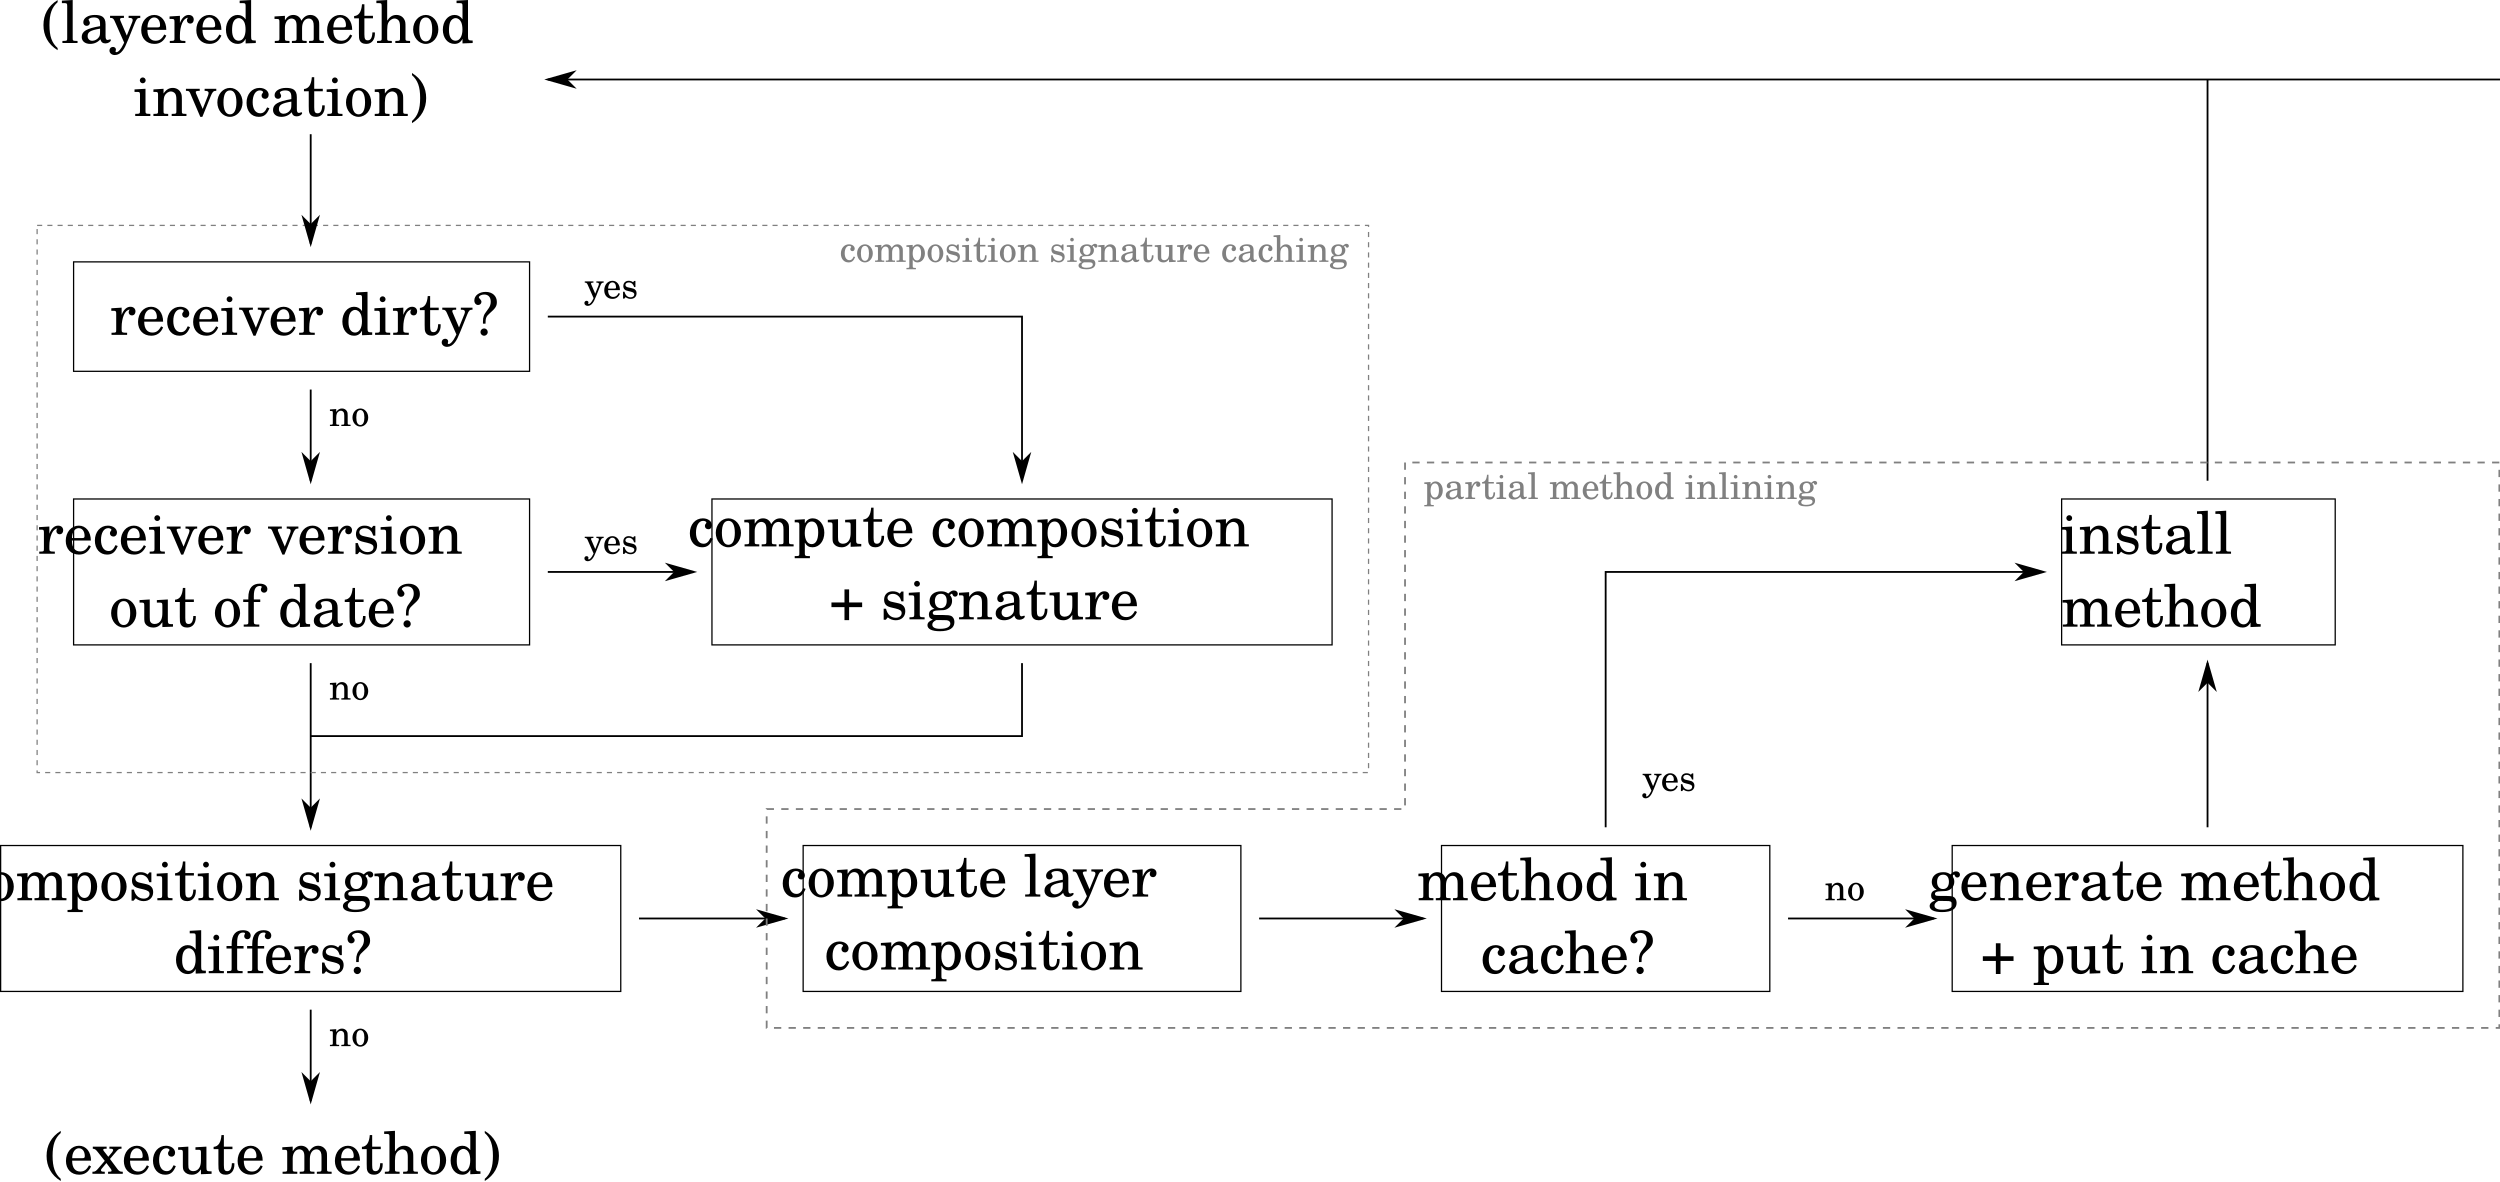
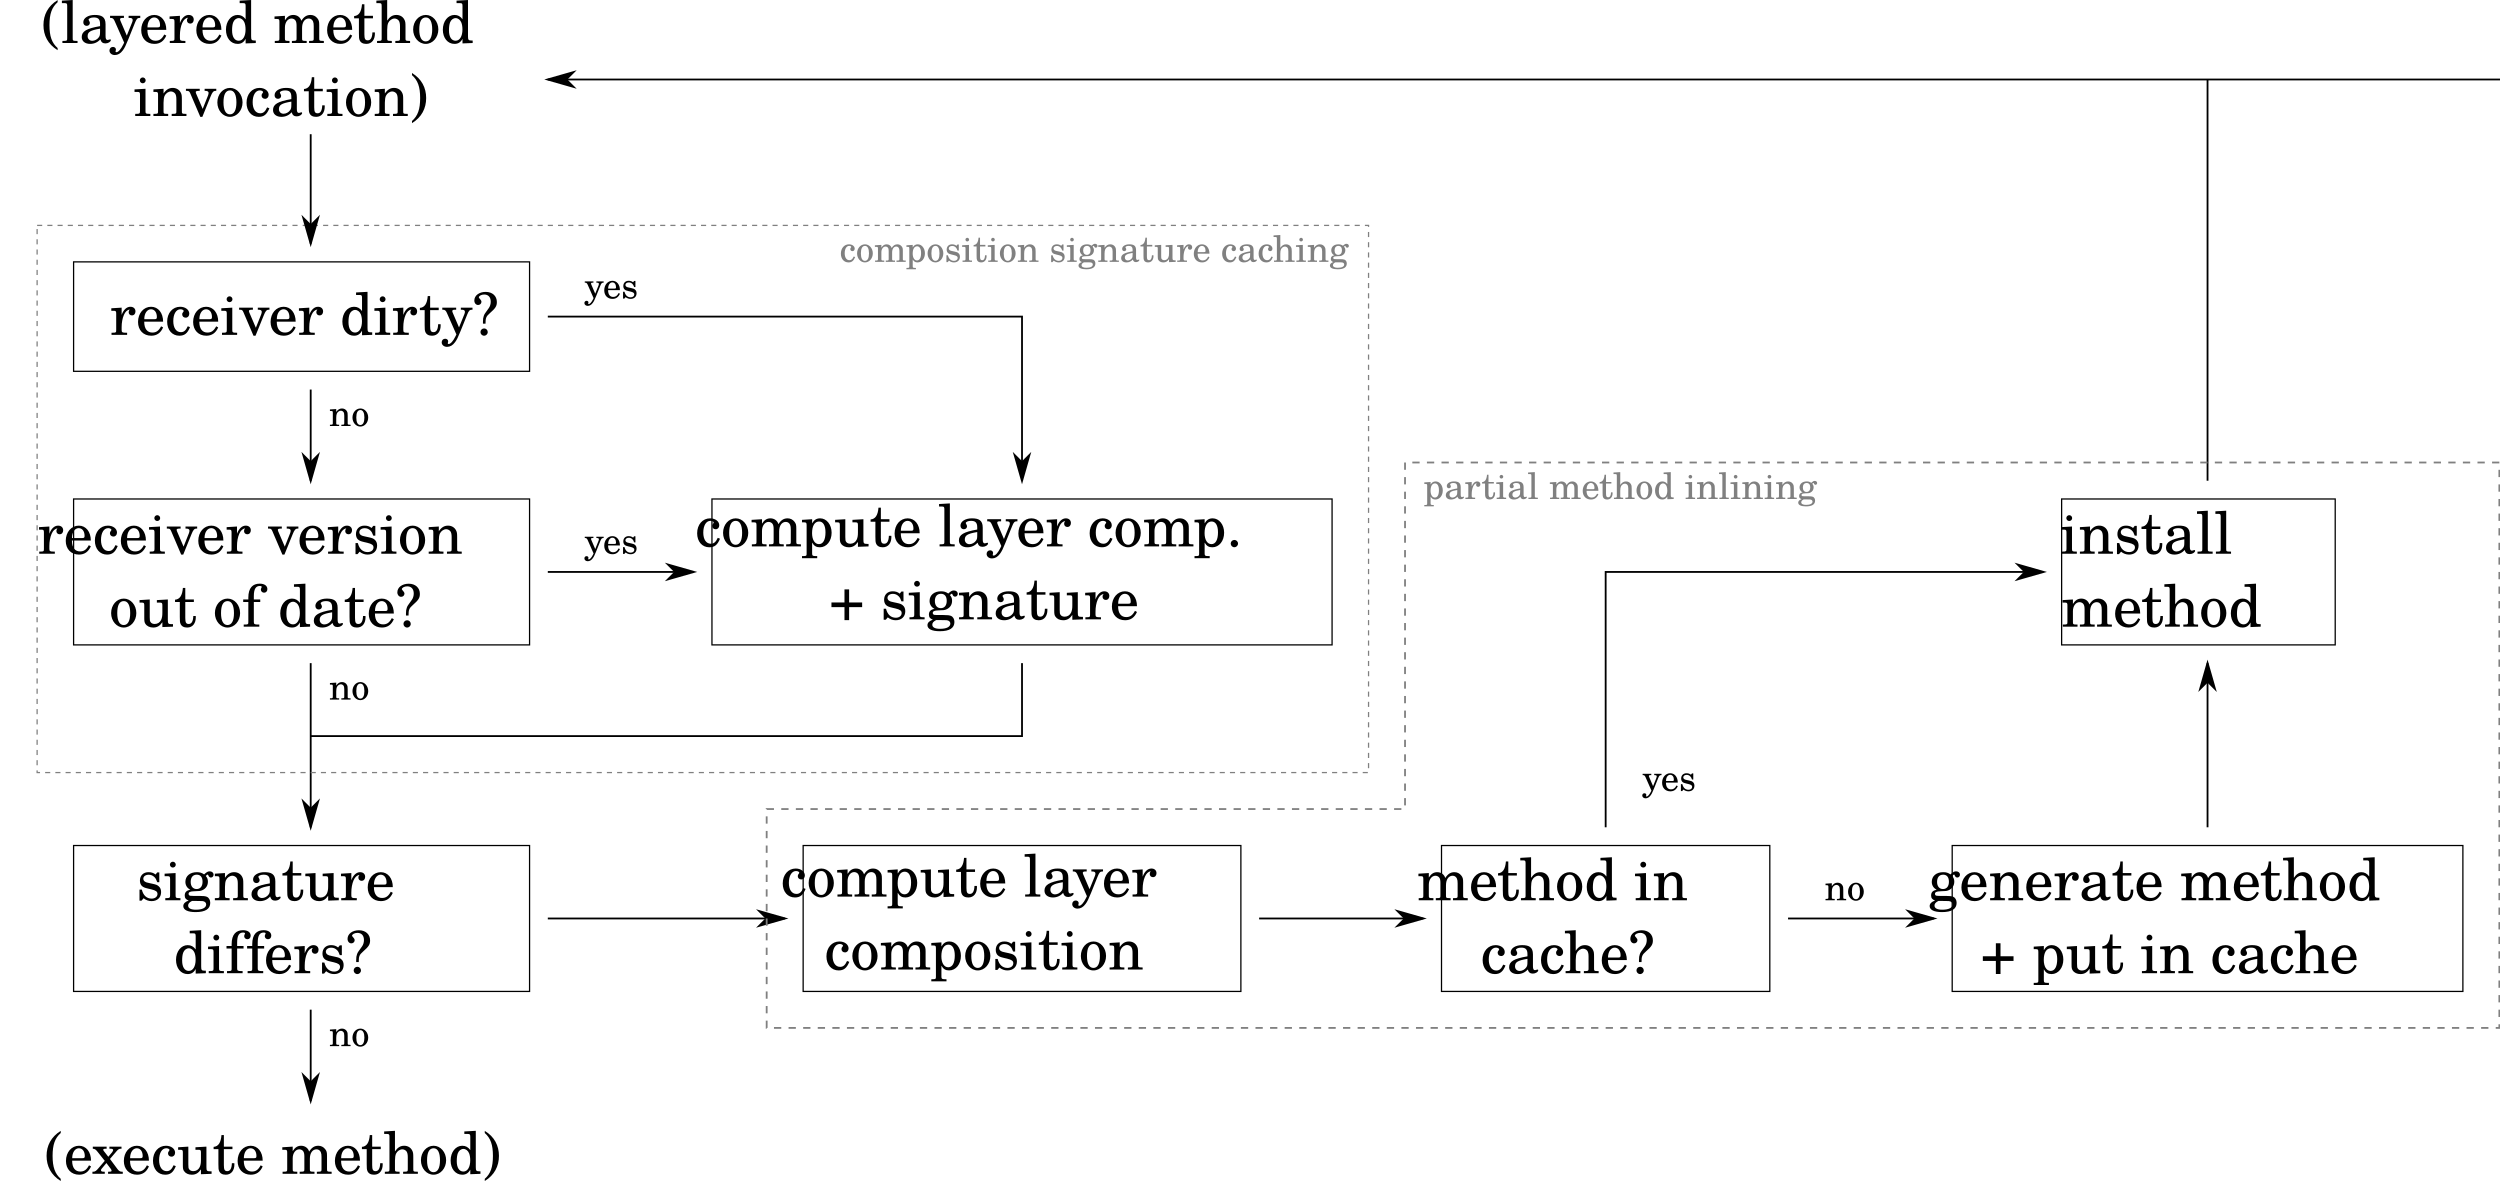
<svg xmlns="http://www.w3.org/2000/svg" width="1370.7" height="647.52" id="svg2" version="1.1">
  <defs id="defs4">
    <marker orient="auto" refY="0" refX="0" id="Arrow1Lend" style="overflow:visible">
      <path id="path3806" d="M 0,0 5,-5 -12.5,0 5,5 0,0 z" style="fill-rule:evenodd;stroke:#000000;stroke-width:1pt" transform="matrix(-0.8,0,0,-0.8,-10,0)" />
    </marker>
  </defs>
  <g id="layer1" transform="translate(0.35,-198.7782)">
    <text id="text2995" y="382.362" x="60" style="font-size:32px;font-style:normal;font-weight:normal;text-align:start;line-height:125%;letter-spacing:0px;word-spacing:0px;text-anchor:start;fill:#000000;fill-opacity:1;stroke:none;font-family:Sans" xml:space="preserve">
      <tspan style="font-size:32px;font-style:normal;font-variant:normal;font-weight:normal;font-stretch:normal;text-align:start;text-anchor:start;font-family:TeX Gyre Schola;-inkscape-font-specification:TeX Gyre Schola" id="tspan2997" y="382.362" x="60">receiver dirty?</tspan>
    </text>
    <text xml:space="preserve" style="font-size:32px;font-style:normal;font-weight:normal;text-align:center;line-height:125%;letter-spacing:0px;word-spacing:0px;text-anchor:middle;fill:#000000;fill-opacity:1;stroke:none;font-family:Sans" x="166" y="502.362" id="text2999">
      <tspan x="166" y="502.362" id="tspan3001" style="font-size:32px;font-style:normal;font-variant:normal;font-weight:normal;font-stretch:normal;text-align:center;text-anchor:middle;font-family:TeX Gyre Schola;-inkscape-font-specification:TeX Gyre Schola">receiver version</tspan>
      <tspan x="166" y="542.362" style="font-size:32px;font-style:normal;font-variant:normal;font-weight:normal;font-stretch:normal;text-align:center;text-anchor:middle;font-family:TeX Gyre Schola;-inkscape-font-specification:TeX Gyre Schola" id="tspan3003">out of date?</tspan>
    </text>
    <text xml:space="preserve" style="font-size:32px;font-style:normal;font-weight:normal;text-align:center;line-height:125%;letter-spacing:0px;word-spacing:0px;text-anchor:middle;fill:#000000;fill-opacity:1;stroke:none;font-family:Sans" x="170" y="692.362" id="text3005">
-       <tspan x="170" y="692.362" id="tspan3007" style="font-size:32px;font-style:normal;font-variant:normal;font-weight:normal;font-stretch:normal;text-align:center;text-anchor:middle;font-family:TeX Gyre Schola;-inkscape-font-specification:TeX Gyre Schola">composition signature</tspan>
+       <tspan x="170" y="692.362" id="tspan3007" style="font-size:32px;font-style:normal;font-variant:normal;font-weight:normal;font-stretch:normal;text-align:center;text-anchor:middle;font-family:TeX Gyre Schola;-inkscape-font-specification:TeX Gyre Schola"> signature</tspan>
      <tspan x="170" y="732.362" style="font-size:32px;font-style:normal;font-variant:normal;font-weight:normal;font-stretch:normal;text-align:center;text-anchor:middle;font-family:TeX Gyre Schola;-inkscape-font-specification:TeX Gyre Schola" id="tspan3009">differs?</tspan>
    </text>
    <text id="text3011" y="498.362" x="560" style="font-size:32px;font-style:normal;font-weight:normal;text-align:center;line-height:125%;letter-spacing:0px;word-spacing:0px;text-anchor:middle;fill:#000000;fill-opacity:1;stroke:none;font-family:Sans" xml:space="preserve">
-       <tspan style="font-size:32px;font-style:normal;font-variant:normal;font-weight:normal;font-stretch:normal;text-align:center;text-anchor:middle;font-family:TeX Gyre Schola;-inkscape-font-specification:TeX Gyre Schola" y="498.362" x="564.438" id="tspan3019">compute composition </tspan>
+       <tspan style="font-size:32px;font-style:normal;font-variant:normal;font-weight:normal;font-stretch:normal;text-align:center;text-anchor:middle;font-family:TeX Gyre Schola;-inkscape-font-specification:TeX Gyre Schola" y="498.362" x="564.438" id="tspan3019">compute layer comp. </tspan>
      <tspan style="font-size:32px;font-style:normal;font-variant:normal;font-weight:normal;font-stretch:normal;text-align:center;text-anchor:middle;font-family:TeX Gyre Schola;-inkscape-font-specification:TeX Gyre Schola" y="538.362" x="560" id="tspan6550">+ signature</tspan>
    </text>
    <rect style="fill:none;stroke:#000000;stroke-width:0.7;stroke-miterlimit:4;stroke-dasharray:none" id="rect3021" width="250" height="60" x="40" y="342.362" />
    <rect style="fill:none;stroke:#000000;stroke-width:0.7;stroke-miterlimit:4;stroke-dasharray:none" id="rect3023" width="250" height="80" x="40" y="472.362" />
    <rect style="fill:none;stroke:#000000;stroke-width:0.7;stroke-miterlimit:4;stroke-dasharray:none" id="rect3025" width="340" height="80" x="390" y="472.362" ry="0" />
-     <rect style="fill:none;stroke:#000000;stroke-width:0.7;stroke-miterlimit:4;stroke-dasharray:none" id="rect3027" width="340" height="80" x="0" y="662.362" />
+     <rect style="fill:none;stroke:#000000;stroke-width:0.7;stroke-miterlimit:4;stroke-dasharray:none" id="rect3027" width="250" height="80" x="40" y="662.362" />
    <path style="fill:none;stroke:#000000;stroke-width:1px;stroke-linecap:butt;stroke-linejoin:miter;stroke-opacity:1;marker-end:url(#Arrow1Lend)" d="m 170,412.362 0,50" id="path3029" />
    <text id="text4243" y="432.362" x="180" style="font-size:20px;font-style:normal;font-weight:normal;text-align:start;line-height:125%;letter-spacing:0px;word-spacing:0px;text-anchor:start;fill:#000000;fill-opacity:1;stroke:none;font-family:Sans" xml:space="preserve">
      <tspan style="font-size:20px;font-style:normal;font-variant:normal;font-weight:normal;font-stretch:normal;text-align:start;text-anchor:start;font-family:TeX Gyre Schola;-inkscape-font-specification:TeX Gyre Schola" id="tspan4245" y="432.362" x="180">no</tspan>
    </text>
    <path id="path4247" d="m 170,562.362 0,90" style="fill:none;stroke:#000000;stroke-width:1px;stroke-linecap:butt;stroke-linejoin:miter;stroke-opacity:1;marker-end:url(#Arrow1Lend)" />
    <text xml:space="preserve" style="font-size:20px;font-style:normal;font-weight:normal;text-align:start;line-height:125%;letter-spacing:0px;word-spacing:0px;text-anchor:start;fill:#000000;fill-opacity:1;stroke:none;font-family:Sans" x="180" y="582.362" id="text4249">
      <tspan x="180" y="582.362" id="tspan4251" style="font-size:20px;font-style:normal;font-variant:normal;font-weight:normal;font-stretch:normal;text-align:start;text-anchor:start;font-family:TeX Gyre Schola;-inkscape-font-specification:TeX Gyre Schola">no</tspan>
    </text>
    <path style="fill:none;stroke:#000000;stroke-width:1px;stroke-linecap:butt;stroke-linejoin:miter;stroke-opacity:1;marker-end:url(#Arrow1Lend)" d="m 300,372.362 260,0 0,90" id="path4253" />
    <path style="fill:none;stroke:#000000;stroke-width:1px;stroke-linecap:butt;stroke-linejoin:miter;stroke-opacity:1;marker-end:url(#Arrow1Lend)" d="m 300,512.362 80,0" id="path4437" />
    <text xml:space="preserve" style="font-size:20px;font-style:normal;font-weight:normal;text-align:start;line-height:125%;letter-spacing:0px;word-spacing:0px;text-anchor:start;fill:#000000;fill-opacity:1;stroke:none;font-family:Sans" x="320" y="362.362" id="text4621">
      <tspan x="320" y="362.362" id="tspan4623" style="font-size:20px;font-style:normal;font-variant:normal;font-weight:normal;font-stretch:normal;text-align:start;text-anchor:start;font-family:TeX Gyre Schola;-inkscape-font-specification:TeX Gyre Schola">yes</tspan>
    </text>
    <text id="text4625" y="502.362" x="320" style="font-size:20px;font-style:normal;font-weight:normal;text-align:start;line-height:125%;letter-spacing:0px;word-spacing:0px;text-anchor:start;fill:#000000;fill-opacity:1;stroke:none;font-family:Sans" xml:space="preserve">
      <tspan style="font-size:20px;font-style:normal;font-variant:normal;font-weight:normal;font-stretch:normal;text-align:start;text-anchor:start;font-family:TeX Gyre Schola;-inkscape-font-specification:TeX Gyre Schola" id="tspan4627" y="502.362" x="320">yes</tspan>
    </text>
    <path style="fill:none;stroke:#000000;stroke-width:1px;stroke-linecap:butt;stroke-linejoin:miter;stroke-opacity:1" d="m 560,562.362 0,40 -390,0" id="path4629" />
    <rect style="fill:none;stroke:#808080;stroke-width:0.7;stroke-miterlimit:4;stroke-dasharray:2.8, 2.8;stroke-dashoffset:0" id="rect4631" width="730" height="300" x="20" y="322.362" />
    <text id="text4633" y="342.362" x="460" style="font-size:20px;font-style:normal;font-weight:normal;text-align:start;line-height:125%;letter-spacing:0px;word-spacing:0px;text-anchor:start;fill:#808080;fill-opacity:1;stroke:none;font-family:Sans" xml:space="preserve">
      <tspan style="font-size:20px;font-style:normal;font-variant:normal;font-weight:normal;font-stretch:normal;text-align:start;text-anchor:start;fill:#808080;font-family:TeX Gyre Schola;-inkscape-font-specification:TeX Gyre Schola" id="tspan4635" y="342.362" x="460">composition signature caching</tspan>
    </text>
    <path id="path4637" d="m 170,752.362 0,50" style="fill:none;stroke:#000000;stroke-width:1px;stroke-linecap:butt;stroke-linejoin:miter;stroke-opacity:1;marker-end:url(#Arrow1Lend)" />
    <text id="text4639" y="842.362" x="170" style="font-size:32px;font-style:normal;font-weight:normal;text-align:center;line-height:125%;letter-spacing:0px;word-spacing:0px;text-anchor:middle;fill:#000000;fill-opacity:1;stroke:none;font-family:Sans" xml:space="preserve">
      <tspan id="tspan4643" style="font-size:32px;font-style:normal;font-variant:normal;font-weight:normal;font-stretch:normal;text-align:center;text-anchor:middle;font-family:TeX Gyre Schola;-inkscape-font-specification:TeX Gyre Schola" y="842.362" x="170">(execute method)</tspan>
    </text>
    <text id="text4647" y="772.362" x="180" style="font-size:20px;font-style:normal;font-weight:normal;text-align:start;line-height:125%;letter-spacing:0px;word-spacing:0px;text-anchor:start;fill:#000000;fill-opacity:1;stroke:none;font-family:Sans" xml:space="preserve">
      <tspan style="font-size:20px;font-style:normal;font-variant:normal;font-weight:normal;font-stretch:normal;text-align:start;text-anchor:start;font-family:TeX Gyre Schola;-inkscape-font-specification:TeX Gyre Schola" id="tspan4649" y="772.362" x="180">no</tspan>
    </text>
    <text id="text4651" y="692.362" x="880" style="font-size:32px;font-style:normal;font-weight:normal;text-align:center;line-height:125%;letter-spacing:0px;word-spacing:0px;text-anchor:middle;fill:#000000;fill-opacity:1;stroke:none;font-family:Sans" xml:space="preserve">
      <tspan id="tspan4655" style="font-size:32px;font-style:normal;font-variant:normal;font-weight:normal;font-stretch:normal;text-align:center;text-anchor:middle;font-family:TeX Gyre Schola;-inkscape-font-specification:TeX Gyre Schola" y="692.362" x="880">method in</tspan>
      <tspan style="font-size:32px;font-style:normal;font-variant:normal;font-weight:normal;font-stretch:normal;text-align:center;text-anchor:middle;font-family:TeX Gyre Schola;-inkscape-font-specification:TeX Gyre Schola" y="732.362" x="880" id="tspan4659">cache?</tspan>
    </text>
    <rect style="fill:none;stroke:#000000;stroke-width:0.7;stroke-miterlimit:4;stroke-dasharray:none;stroke-dashoffset:0" id="rect4661" width="180" height="80" x="790" y="662.362" />
    <text xml:space="preserve" style="font-size:32px;font-style:normal;font-weight:normal;text-align:center;line-height:125%;letter-spacing:0px;word-spacing:0px;text-anchor:middle;fill:#000000;fill-opacity:1;stroke:none;font-family:Sans" x="1205.562" y="502.362" id="text4663">
      <tspan id="tspan4667" x="1210" y="502.362" style="font-size:32px;font-style:normal;font-variant:normal;font-weight:normal;font-stretch:normal;text-align:center;text-anchor:middle;font-family:TeX Gyre Schola;-inkscape-font-specification:TeX Gyre Schola">install </tspan>
      <tspan x="1205.562" y="542.362" style="font-size:32px;font-style:normal;font-variant:normal;font-weight:normal;font-stretch:normal;text-align:center;text-anchor:middle;font-family:TeX Gyre Schola;-inkscape-font-specification:TeX Gyre Schola" id="tspan4671">method</tspan>
    </text>
    <rect style="fill:none;stroke:#000000;stroke-width:0.7;stroke-miterlimit:4;stroke-dasharray:none;stroke-dashoffset:0" id="rect4673" width="150" height="80" x="1130" y="472.362" />
    <text id="text4675" y="692.362" x="1210" style="font-size:32px;font-style:normal;font-weight:normal;text-align:center;line-height:125%;letter-spacing:0px;word-spacing:0px;text-anchor:middle;fill:#000000;fill-opacity:1;stroke:none;font-family:Sans" xml:space="preserve">
      <tspan id="tspan4679" style="font-size:32px;font-style:normal;font-variant:normal;font-weight:normal;font-stretch:normal;text-align:center;text-anchor:middle;font-family:TeX Gyre Schola;-inkscape-font-specification:TeX Gyre Schola" y="692.362" x="1210">generate method</tspan>
      <tspan style="font-size:32px;font-style:normal;font-variant:normal;font-weight:normal;font-stretch:normal;text-align:center;text-anchor:middle;font-family:TeX Gyre Schola;-inkscape-font-specification:TeX Gyre Schola" y="732.362" x="1210" id="tspan4683">+ put in cache</tspan>
    </text>
    <rect style="fill:none;stroke:#000000;stroke-width:0.7;stroke-miterlimit:4;stroke-dasharray:none;stroke-dashoffset:0" id="rect4685" width="280" height="80" x="1070" y="662.362" />
    <path id="path4687" d="m 980,702.362 80,0" style="fill:none;stroke:#000000;stroke-width:1px;stroke-linecap:butt;stroke-linejoin:miter;stroke-opacity:1;marker-end:url(#Arrow1Lend)" />
    <text xml:space="preserve" style="font-size:20px;font-style:normal;font-weight:normal;text-align:start;line-height:125%;letter-spacing:0px;word-spacing:0px;text-anchor:start;fill:#000000;fill-opacity:1;stroke:none;font-family:Sans" x="1000" y="692.362" id="text4689">
      <tspan x="1000" y="692.362" id="tspan4691" style="font-size:20px;font-style:normal;font-variant:normal;font-weight:normal;font-stretch:normal;text-align:start;text-anchor:start;font-family:TeX Gyre Schola;-inkscape-font-specification:TeX Gyre Schola">no</tspan>
    </text>
    <path style="fill:none;stroke:#000000;stroke-width:1px;stroke-linecap:butt;stroke-linejoin:miter;stroke-opacity:1;marker-end:url(#Arrow1Lend)" d="m 1210,652.362 0,-90" id="path4693" />
    <path style="fill:none;stroke:#000000;stroke-width:1px;stroke-linecap:butt;stroke-linejoin:miter;stroke-opacity:1;marker-end:url(#Arrow1Lend)" d="m 880,652.362 0,-140 240,0" id="path4879" />
    <text id="text5063" y="632.362" x="900" style="font-size:20px;font-style:normal;font-weight:normal;text-align:start;line-height:125%;letter-spacing:0px;word-spacing:0px;text-anchor:start;fill:#000000;fill-opacity:1;stroke:none;font-family:Sans" xml:space="preserve">
      <tspan style="font-size:20px;font-style:normal;font-variant:normal;font-weight:normal;font-stretch:normal;text-align:start;text-anchor:start;font-family:TeX Gyre Schola;-inkscape-font-specification:TeX Gyre Schola" id="tspan5065" y="632.362" x="900">yes</tspan>
    </text>
    <text xml:space="preserve" style="font-size:32px;font-style:normal;font-weight:normal;text-align:center;line-height:125%;letter-spacing:0px;word-spacing:0px;text-anchor:middle;fill:#000000;fill-opacity:1;stroke:none;font-family:Sans" x="170" y="222.362" id="text5251">
      <tspan x="170" y="222.362" style="font-size:32px;font-style:normal;font-variant:normal;font-weight:normal;font-stretch:normal;text-align:center;text-anchor:middle;font-family:TeX Gyre Schola;-inkscape-font-specification:TeX Gyre Schola" id="tspan5253">(layered method</tspan>
      <tspan x="170" y="262.362" style="font-size:32px;font-style:normal;font-variant:normal;font-weight:normal;font-stretch:normal;text-align:center;text-anchor:middle;font-family:TeX Gyre Schola;-inkscape-font-specification:TeX Gyre Schola" id="tspan6026"> invocation)</tspan>
    </text>
    <path style="fill:none;stroke:#000000;stroke-width:1px;stroke-linecap:butt;stroke-linejoin:miter;stroke-opacity:1;marker-end:url(#Arrow1Lend)" d="m 170,272.362 0,60" id="path5255" />
    <path style="fill:none;stroke:#000000;stroke-width:1px;stroke-linecap:butt;stroke-linejoin:miter;stroke-opacity:1;marker-end:url(#Arrow1Lend)" d="m 1210,462.362 0,-220 c 1020.497,0 -636.667,0 -910,0" id="path5439" />
    <text xml:space="preserve" style="font-size:20px;font-style:normal;font-weight:normal;text-align:start;line-height:125%;letter-spacing:0px;word-spacing:0px;text-anchor:start;fill:#808080;fill-opacity:1;stroke:none;font-family:Sans" x="780" y="472.362" id="text5625">
      <tspan x="780" y="472.362" id="tspan5627" style="font-size:20px;font-style:normal;font-variant:normal;font-weight:normal;font-stretch:normal;text-align:start;text-anchor:start;fill:#808080;font-family:TeX Gyre Schola;-inkscape-font-specification:TeX Gyre Schola">partial method inlining</tspan>
    </text>
    <text xml:space="preserve" style="font-size:32px;font-style:normal;font-weight:normal;text-align:center;line-height:125%;letter-spacing:0px;word-spacing:0px;text-anchor:middle;fill:#000000;fill-opacity:1;stroke:none;font-family:Sans" x="560" y="690.362" id="text6552">
      <tspan id="tspan6554" x="564.438" y="690.362" style="font-size:32px;font-style:normal;font-variant:normal;font-weight:normal;font-stretch:normal;text-align:center;text-anchor:middle;font-family:TeX Gyre Schola;-inkscape-font-specification:TeX Gyre Schola">compute layer </tspan>
      <tspan id="tspan6556" x="560" y="730.362" style="font-size:32px;font-style:normal;font-variant:normal;font-weight:normal;font-stretch:normal;text-align:center;text-anchor:middle;font-family:TeX Gyre Schola;-inkscape-font-specification:TeX Gyre Schola">composition</tspan>
    </text>
    <rect ry="0" y="662.362" x="440" height="80" width="240" id="rect6558" style="fill:none;stroke:#000000;stroke-width:0.7;stroke-miterlimit:4;stroke-dasharray:none" />
-     <path id="path6560" d="m 350,702.362 80,0" style="fill:none;stroke:#000000;stroke-width:1px;stroke-linecap:butt;stroke-linejoin:miter;stroke-opacity:1;marker-end:url(#Arrow1Lend)" />
+     <path id="path6560" d="m 300,702.362 130,0" style="fill:none;stroke:#000000;stroke-width:1px;stroke-linecap:butt;stroke-linejoin:miter;stroke-opacity:1;marker-end:url(#Arrow1Lend)" />
    <path style="fill:none;stroke:#000000;stroke-width:1px;stroke-linecap:butt;stroke-linejoin:miter;stroke-opacity:1;marker-end:url(#Arrow1Lend)" d="m 690,702.362 90,0" id="path6562" />
    <path style="fill:none;stroke:#808080;stroke-width:1;stroke-linecap:butt;stroke-linejoin:miter;stroke-opacity:1;stroke-miterlimit:4;stroke-dasharray:4, 4;stroke-dashoffset:0" d="m 420.35,443.584 350,0 0,-190 600,0 0,310 -950,0 z" id="path6564" transform="translate(-0.35,198.7782)" />
  </g>
</svg>
